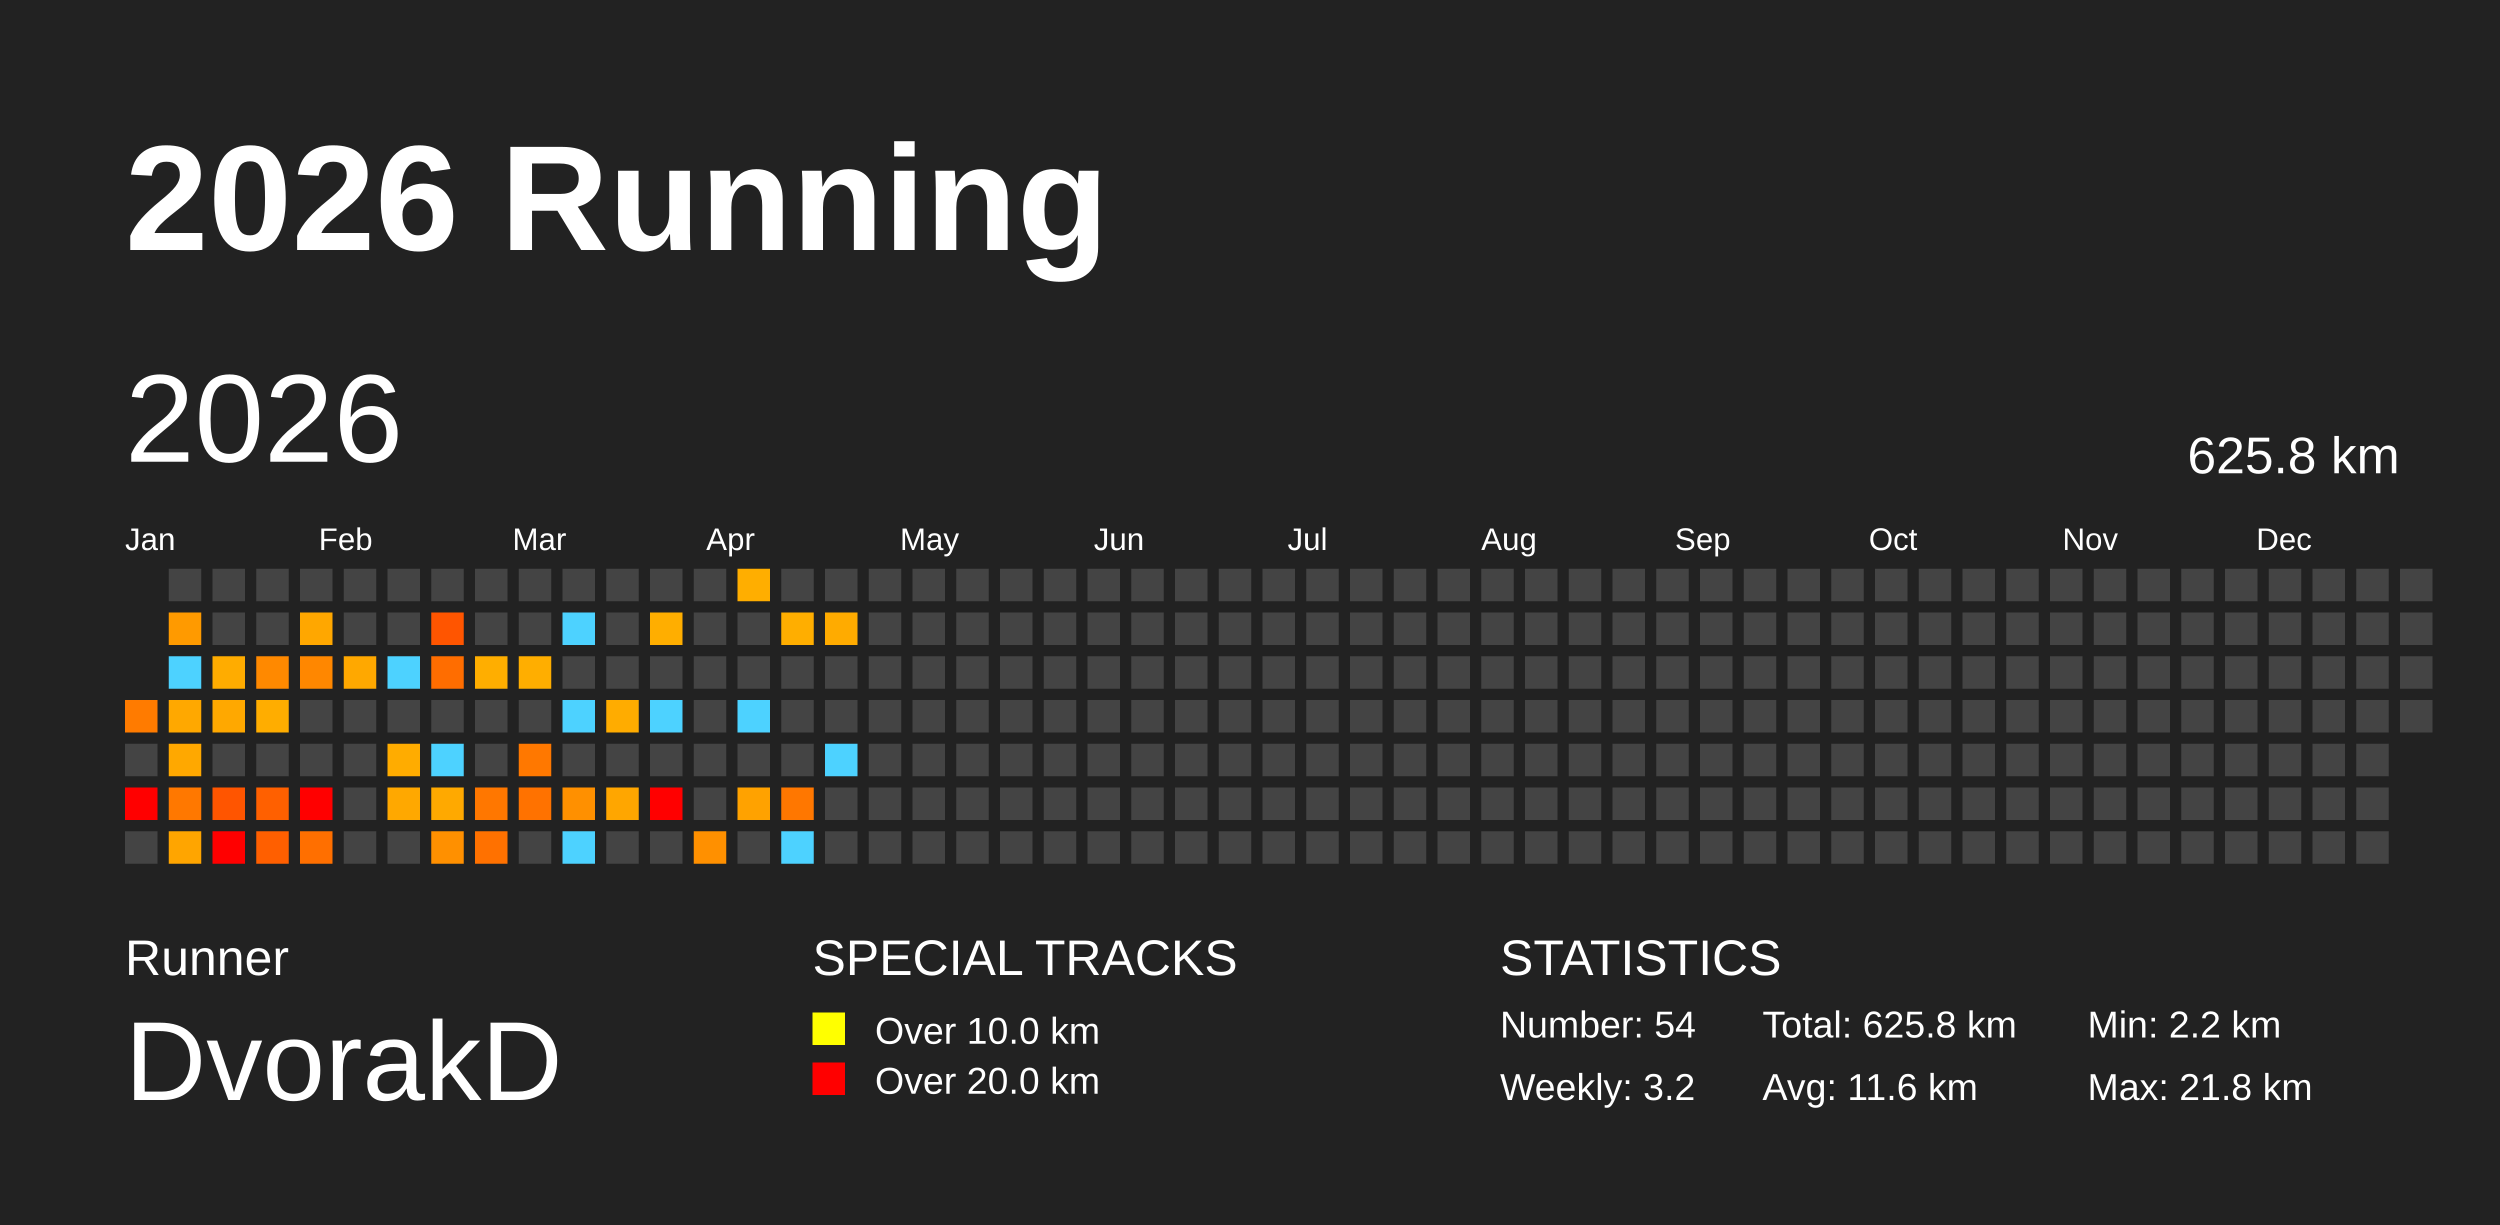
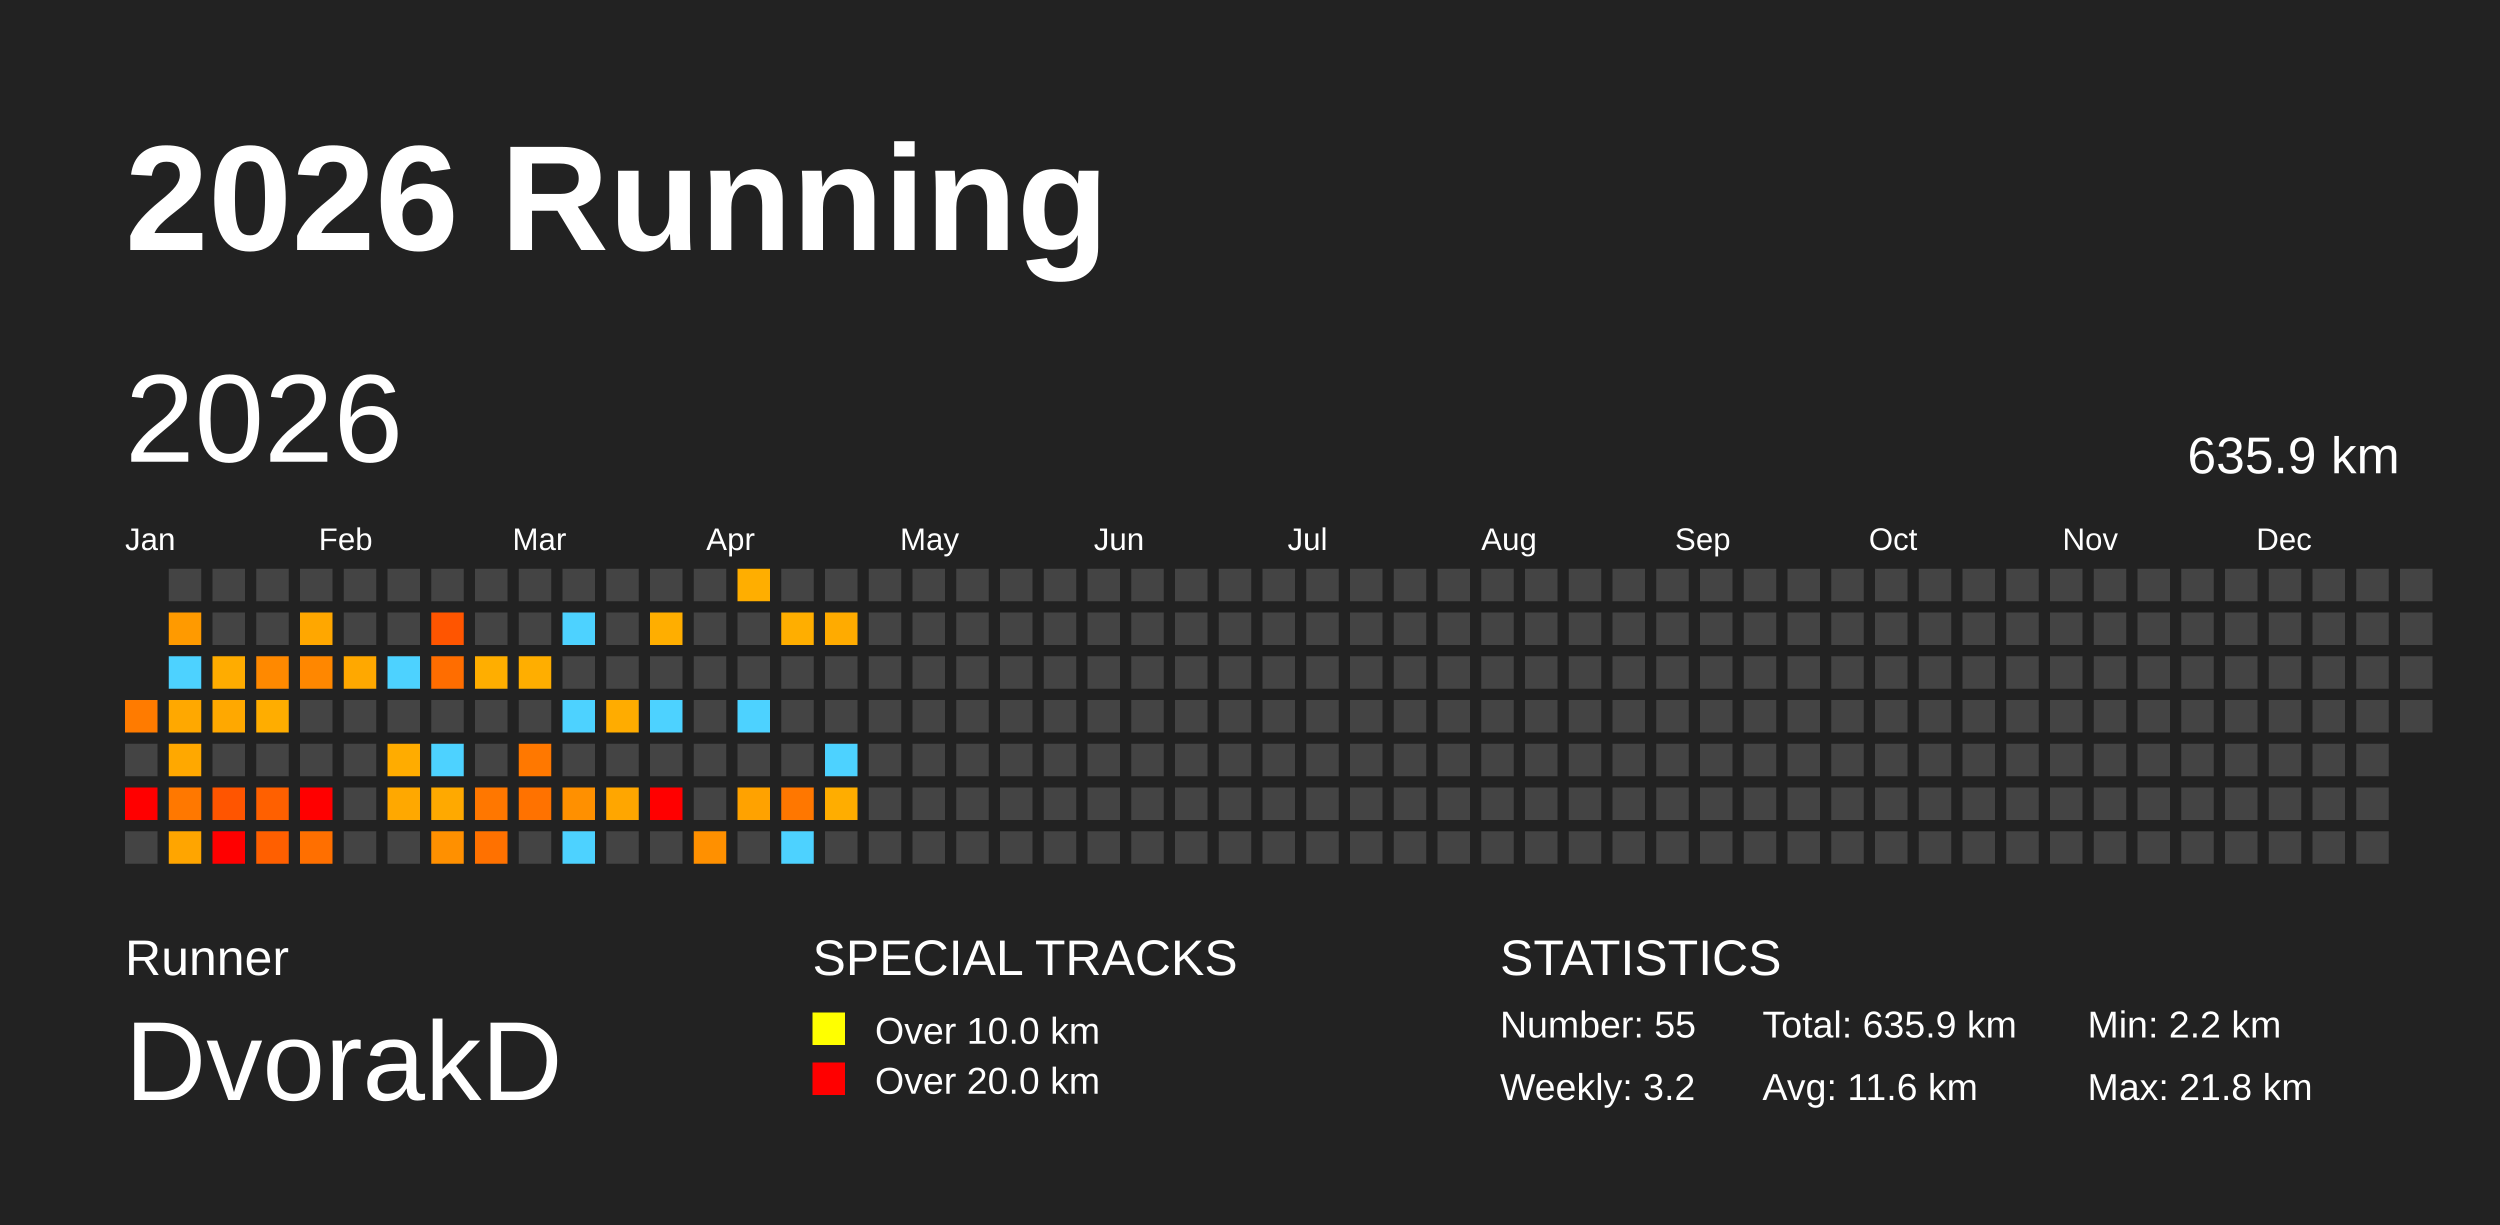
<svg xmlns="http://www.w3.org/2000/svg" baseProfile="full" height="98mm" version="1.1" viewBox="0,0,200,98" width="200mm">
  <defs />
  <rect fill="#222222" height="98" width="200" x="0" y="0" />
  <text fill="#FFFFFF" style="font-size:12px; font-family:Arial; font-weight:bold;" x="10" y="20">2026 Running</text>
  <text fill="#FFFFFF" style="font-size:4px; font-family:Arial" x="10" y="78">Runner</text>
  <text fill="#FFFFFF" style="font-size:9px; font-family:Arial" x="10" y="88">DvorakD</text>
  <text fill="#FFFFFF" style="font-size:4px; font-family:Arial" x="65" y="78">SPECIAL TRACKS</text>
  <rect fill="yellow" height="2.6" width="2.6" x="65" y="81" />
  <text fill="#FFFFFF" style="font-size:3px; font-family:Arial" x="70" y="83.5">Over 10.0 km</text>
  <rect fill="red" height="2.6" width="2.6" x="65" y="85" />
  <text fill="#FFFFFF" style="font-size:3px; font-family:Arial" x="70" y="87.5">Over 20.0 km</text>
  <text fill="#FFFFFF" style="font-size:4px; font-family:Arial" x="120" y="78">STATISTICS</text>
-   <text fill="#FFFFFF" style="font-size:3px; font-family:Arial" x="120" y="83">Number: 54</text>
+   <text fill="#FFFFFF" style="font-size:3px; font-family:Arial" x="120" y="83">Number: 55</text>
  <text fill="#FFFFFF" style="font-size:3px; font-family:Arial" x="120" y="88">Weekly: 3.2</text>
-   <text fill="#FFFFFF" style="font-size:3px; font-family:Arial" x="141" y="83">Total: 625.8 km</text>
+   <text fill="#FFFFFF" style="font-size:3px; font-family:Arial" x="141" y="83">Total: 635.9 km</text>
  <text fill="#FFFFFF" style="font-size:3px; font-family:Arial" x="141" y="88">Avg: 11.6 km</text>
  <text fill="#FFFFFF" style="font-size:3px; font-family:Arial" x="167" y="83">Min: 2.2 km</text>
  <text fill="#FFFFFF" style="font-size:3px; font-family:Arial" x="167" y="88">Max: 21.8 km</text>
  <text dominant-baseline="hanging" fill="#FFFFFF" style="font-size:10.0px; font-family:Arial;" x="10" y="30">2026</text>
-   <text dominant-baseline="hanging" fill="#FFFFFF" style="font-size:4.125px; font-family:Arial;" x="175" y="35">625.8 km</text>
+   <text dominant-baseline="hanging" fill="#FFFFFF" style="font-size:4.125px; font-family:Arial;" x="175" y="35">635.9 km</text>
  <text fill="#FFFFFF" style="font-size:2.5px; font-family:Arial" x="10.0" y="44">Jan</text>
  <text fill="#FFFFFF" style="font-size:2.5px; font-family:Arial" x="25.5" y="44">Feb</text>
  <text fill="#FFFFFF" style="font-size:2.5px; font-family:Arial" x="41.0" y="44">Mar</text>
  <text fill="#FFFFFF" style="font-size:2.5px; font-family:Arial" x="56.5" y="44">Apr</text>
  <text fill="#FFFFFF" style="font-size:2.5px; font-family:Arial" x="72.0" y="44">May</text>
  <text fill="#FFFFFF" style="font-size:2.5px; font-family:Arial" x="87.5" y="44">Jun</text>
  <text fill="#FFFFFF" style="font-size:2.5px; font-family:Arial" x="103.0" y="44">Jul</text>
  <text fill="#FFFFFF" style="font-size:2.5px; font-family:Arial" x="118.5" y="44">Aug</text>
  <text fill="#FFFFFF" style="font-size:2.5px; font-family:Arial" x="134.0" y="44">Sep</text>
  <text fill="#FFFFFF" style="font-size:2.5px; font-family:Arial" x="149.5" y="44">Oct</text>
  <text fill="#FFFFFF" style="font-size:2.5px; font-family:Arial" x="165.0" y="44">Nov</text>
  <text fill="#FFFFFF" style="font-size:2.5px; font-family:Arial" x="180.5" y="44">Dec</text>
  <rect fill="#ff7b00" height="2.6" width="2.6" x="10.0" y="56.0" />
  <rect fill="#444444" height="2.6" width="2.6" x="10.0" y="59.5" />
  <rect fill="red" height="2.6" width="2.6" x="10.0" y="63.0" />
  <rect fill="#444444" height="2.6" width="2.6" x="10.0" y="66.5" />
  <rect fill="#444444" height="2.6" width="2.6" x="13.5" y="45.5" />
  <rect fill="#ff9a00" height="2.6" width="2.6" x="13.5" y="49.0" />
  <rect fill="#4dd2ff" height="2.6" width="2.6" x="13.5" y="52.5" />
  <rect fill="#ffa800" height="2.6" width="2.6" x="13.5" y="56.0" />
  <rect fill="#ffa800" height="2.6" width="2.6" x="13.5" y="59.5" />
  <rect fill="#ff7800" height="2.6" width="2.6" x="13.5" y="63.0" />
  <rect fill="#ffa500" height="2.6" width="2.6" x="13.5" y="66.5" />
  <rect fill="#444444" height="2.6" width="2.6" x="17.0" y="45.5" />
  <rect fill="#444444" height="2.6" width="2.6" x="17.0" y="49.0" />
  <rect fill="#ffac00" height="2.6" width="2.6" x="17.0" y="52.5" />
  <rect fill="#ffa800" height="2.6" width="2.6" x="17.0" y="56.0" />
  <rect fill="#444444" height="2.6" width="2.6" x="17.0" y="59.5" />
  <rect fill="#ff5500" height="2.6" width="2.6" x="17.0" y="63.0" />
  <rect fill="red" height="2.6" width="2.6" x="17.0" y="66.5" />
  <rect fill="#444444" height="2.6" width="2.6" x="20.5" y="45.5" />
  <rect fill="#444444" height="2.6" width="2.6" x="20.5" y="49.0" />
  <rect fill="#ff8900" height="2.6" width="2.6" x="20.5" y="52.5" />
  <rect fill="#ffad00" height="2.6" width="2.6" x="20.5" y="56.0" />
  <rect fill="#444444" height="2.6" width="2.6" x="20.5" y="59.5" />
  <rect fill="#ff6000" height="2.6" width="2.6" x="20.5" y="63.0" />
  <rect fill="#ff5f00" height="2.6" width="2.6" x="20.5" y="66.5" />
  <rect fill="#444444" height="2.6" width="2.6" x="24.0" y="45.5" />
  <rect fill="#ffa700" height="2.6" width="2.6" x="24.0" y="49.0" />
  <rect fill="#ff8700" height="2.6" width="2.6" x="24.0" y="52.5" />
  <rect fill="#444444" height="2.6" width="2.6" x="24.0" y="56.0" />
  <rect fill="#444444" height="2.6" width="2.6" x="24.0" y="59.5" />
  <rect fill="red" height="2.6" width="2.6" x="24.0" y="63.0" />
  <rect fill="#ff6f00" height="2.6" width="2.6" x="24.0" y="66.5" />
  <rect fill="#444444" height="2.6" width="2.6" x="27.5" y="45.5" />
  <rect fill="#444444" height="2.6" width="2.6" x="27.5" y="49.0" />
  <rect fill="#ffa800" height="2.6" width="2.6" x="27.5" y="52.5" />
  <rect fill="#444444" height="2.6" width="2.6" x="27.5" y="56.0" />
  <rect fill="#444444" height="2.6" width="2.6" x="27.5" y="59.5" />
  <rect fill="#444444" height="2.6" width="2.6" x="27.5" y="63.0" />
  <rect fill="#444444" height="2.6" width="2.6" x="27.5" y="66.5" />
  <rect fill="#444444" height="2.6" width="2.6" x="31.0" y="45.5" />
  <rect fill="#444444" height="2.6" width="2.6" x="31.0" y="49.0" />
  <rect fill="#4dd2ff" height="2.6" width="2.6" x="31.0" y="52.5" />
  <rect fill="#444444" height="2.6" width="2.6" x="31.0" y="56.0" />
  <rect fill="#ffac00" height="2.6" width="2.6" x="31.0" y="59.5" />
  <rect fill="#ffa800" height="2.6" width="2.6" x="31.0" y="63.0" />
  <rect fill="#444444" height="2.6" width="2.6" x="31.0" y="66.5" />
  <rect fill="#444444" height="2.6" width="2.6" x="34.5" y="45.5" />
  <rect fill="#ff5500" height="2.6" width="2.6" x="34.5" y="49.0" />
  <rect fill="#ff6d00" height="2.6" width="2.6" x="34.5" y="52.5" />
  <rect fill="#444444" height="2.6" width="2.6" x="34.5" y="56.0" />
  <rect fill="#4dd2ff" height="2.6" width="2.6" x="34.5" y="59.5" />
  <rect fill="#ffa900" height="2.6" width="2.6" x="34.5" y="63.0" />
  <rect fill="#ff9000" height="2.6" width="2.6" x="34.5" y="66.5" />
  <rect fill="#444444" height="2.6" width="2.6" x="38.0" y="45.5" />
  <rect fill="#444444" height="2.6" width="2.6" x="38.0" y="49.0" />
  <rect fill="#ffae00" height="2.6" width="2.6" x="38.0" y="52.5" />
  <rect fill="#444444" height="2.6" width="2.6" x="38.0" y="56.0" />
  <rect fill="#444444" height="2.6" width="2.6" x="38.0" y="59.5" />
  <rect fill="#ff7700" height="2.6" width="2.6" x="38.0" y="63.0" />
  <rect fill="#ff7100" height="2.6" width="2.6" x="38.0" y="66.5" />
  <rect fill="#444444" height="2.6" width="2.6" x="41.5" y="45.5" />
  <rect fill="#444444" height="2.6" width="2.6" x="41.5" y="49.0" />
  <rect fill="#ffae00" height="2.6" width="2.6" x="41.5" y="52.5" />
  <rect fill="#444444" height="2.6" width="2.6" x="41.5" y="56.0" />
  <rect fill="#ff7800" height="2.6" width="2.6" x="41.5" y="59.5" />
  <rect fill="#ff7200" height="2.6" width="2.6" x="41.5" y="63.0" />
  <rect fill="#444444" height="2.6" width="2.6" x="41.5" y="66.5" />
  <rect fill="#444444" height="2.6" width="2.6" x="45.0" y="45.5" />
  <rect fill="#4dd2ff" height="2.6" width="2.6" x="45.0" y="49.0" />
  <rect fill="#444444" height="2.6" width="2.6" x="45.0" y="52.5" />
  <rect fill="#4dd2ff" height="2.6" width="2.6" x="45.0" y="56.0" />
  <rect fill="#444444" height="2.6" width="2.6" x="45.0" y="59.5" />
  <rect fill="#ff9000" height="2.6" width="2.6" x="45.0" y="63.0" />
  <rect fill="#4dd2ff" height="2.6" width="2.6" x="45.0" y="66.5" />
  <rect fill="#444444" height="2.6" width="2.6" x="48.5" y="45.5" />
  <rect fill="#444444" height="2.6" width="2.6" x="48.5" y="49.0" />
  <rect fill="#444444" height="2.6" width="2.6" x="48.5" y="52.5" />
  <rect fill="#ffac00" height="2.6" width="2.6" x="48.5" y="56.0" />
  <rect fill="#444444" height="2.6" width="2.6" x="48.5" y="59.5" />
  <rect fill="#ffa600" height="2.6" width="2.6" x="48.5" y="63.0" />
  <rect fill="#444444" height="2.6" width="2.6" x="48.5" y="66.5" />
  <rect fill="#444444" height="2.6" width="2.6" x="52.0" y="45.5" />
  <rect fill="#ffae00" height="2.6" width="2.6" x="52.0" y="49.0" />
  <rect fill="#444444" height="2.6" width="2.6" x="52.0" y="52.5" />
  <rect fill="#4dd2ff" height="2.6" width="2.6" x="52.0" y="56.0" />
  <rect fill="#444444" height="2.6" width="2.6" x="52.0" y="59.5" />
  <rect fill="red" height="2.6" width="2.6" x="52.0" y="63.0" />
  <rect fill="#444444" height="2.6" width="2.6" x="52.0" y="66.5" />
  <rect fill="#444444" height="2.6" width="2.6" x="55.5" y="45.5" />
  <rect fill="#444444" height="2.6" width="2.6" x="55.5" y="49.0" />
  <rect fill="#444444" height="2.6" width="2.6" x="55.5" y="52.5" />
  <rect fill="#444444" height="2.6" width="2.6" x="55.5" y="56.0" />
  <rect fill="#444444" height="2.6" width="2.6" x="55.5" y="59.5" />
  <rect fill="#444444" height="2.6" width="2.6" x="55.5" y="63.0" />
  <rect fill="#ff9000" height="2.6" width="2.6" x="55.5" y="66.5" />
  <rect fill="#ffae00" height="2.6" width="2.6" x="59.0" y="45.5" />
  <rect fill="#444444" height="2.6" width="2.6" x="59.0" y="49.0" />
  <rect fill="#444444" height="2.6" width="2.6" x="59.0" y="52.5" />
  <rect fill="#4dd2ff" height="2.6" width="2.6" x="59.0" y="56.0" />
  <rect fill="#444444" height="2.6" width="2.6" x="59.0" y="59.5" />
  <rect fill="#ffa200" height="2.6" width="2.6" x="59.0" y="63.0" />
  <rect fill="#444444" height="2.6" width="2.6" x="59.0" y="66.5" />
  <rect fill="#444444" height="2.6" width="2.6" x="62.5" y="45.5" />
  <rect fill="#ffae00" height="2.6" width="2.6" x="62.5" y="49.0" />
  <rect fill="#444444" height="2.6" width="2.6" x="62.5" y="52.5" />
  <rect fill="#444444" height="2.6" width="2.6" x="62.5" y="56.0" />
  <rect fill="#444444" height="2.6" width="2.6" x="62.5" y="59.5" />
  <rect fill="#ff7700" height="2.6" width="2.6" x="62.5" y="63.0" />
  <rect fill="#4dd2ff" height="2.6" width="2.6" x="62.5" y="66.5" />
  <rect fill="#444444" height="2.6" width="2.6" x="66.0" y="45.5" />
  <rect fill="#ffab00" height="2.6" width="2.6" x="66.0" y="49.0" />
  <rect fill="#444444" height="2.6" width="2.6" x="66.0" y="52.5" />
  <rect fill="#444444" height="2.6" width="2.6" x="66.0" y="56.0" />
  <rect fill="#4dd2ff" height="2.6" width="2.6" x="66.0" y="59.5" />
-   <rect fill="#444444" height="2.6" width="2.6" x="66.0" y="63.0" />
+   <rect fill="#ffad00" height="2.6" width="2.6" x="66.0" y="63.0" />
  <rect fill="#444444" height="2.6" width="2.6" x="66.0" y="66.5" />
  <rect fill="#444444" height="2.6" width="2.6" x="69.5" y="45.5" />
  <rect fill="#444444" height="2.6" width="2.6" x="69.5" y="49.0" />
  <rect fill="#444444" height="2.6" width="2.6" x="69.5" y="52.5" />
  <rect fill="#444444" height="2.6" width="2.6" x="69.5" y="56.0" />
  <rect fill="#444444" height="2.6" width="2.6" x="69.5" y="59.5" />
  <rect fill="#444444" height="2.6" width="2.6" x="69.5" y="63.0" />
  <rect fill="#444444" height="2.6" width="2.6" x="69.5" y="66.5" />
  <rect fill="#444444" height="2.6" width="2.6" x="73.0" y="45.5" />
  <rect fill="#444444" height="2.6" width="2.6" x="73.0" y="49.0" />
  <rect fill="#444444" height="2.6" width="2.6" x="73.0" y="52.5" />
  <rect fill="#444444" height="2.6" width="2.6" x="73.0" y="56.0" />
  <rect fill="#444444" height="2.6" width="2.6" x="73.0" y="59.5" />
  <rect fill="#444444" height="2.6" width="2.6" x="73.0" y="63.0" />
  <rect fill="#444444" height="2.6" width="2.6" x="73.0" y="66.5" />
  <rect fill="#444444" height="2.6" width="2.6" x="76.5" y="45.5" />
  <rect fill="#444444" height="2.6" width="2.6" x="76.5" y="49.0" />
  <rect fill="#444444" height="2.6" width="2.6" x="76.5" y="52.5" />
  <rect fill="#444444" height="2.6" width="2.6" x="76.5" y="56.0" />
  <rect fill="#444444" height="2.6" width="2.6" x="76.5" y="59.5" />
  <rect fill="#444444" height="2.6" width="2.6" x="76.5" y="63.0" />
  <rect fill="#444444" height="2.6" width="2.6" x="76.5" y="66.5" />
  <rect fill="#444444" height="2.6" width="2.6" x="80.0" y="45.5" />
  <rect fill="#444444" height="2.6" width="2.6" x="80.0" y="49.0" />
  <rect fill="#444444" height="2.6" width="2.6" x="80.0" y="52.5" />
  <rect fill="#444444" height="2.6" width="2.6" x="80.0" y="56.0" />
  <rect fill="#444444" height="2.6" width="2.6" x="80.0" y="59.5" />
  <rect fill="#444444" height="2.6" width="2.6" x="80.0" y="63.0" />
  <rect fill="#444444" height="2.6" width="2.6" x="80.0" y="66.5" />
  <rect fill="#444444" height="2.6" width="2.6" x="83.5" y="45.5" />
  <rect fill="#444444" height="2.6" width="2.6" x="83.5" y="49.0" />
  <rect fill="#444444" height="2.6" width="2.6" x="83.5" y="52.5" />
  <rect fill="#444444" height="2.6" width="2.6" x="83.5" y="56.0" />
  <rect fill="#444444" height="2.6" width="2.6" x="83.5" y="59.5" />
  <rect fill="#444444" height="2.6" width="2.6" x="83.5" y="63.0" />
  <rect fill="#444444" height="2.6" width="2.6" x="83.5" y="66.5" />
  <rect fill="#444444" height="2.6" width="2.6" x="87.0" y="45.5" />
  <rect fill="#444444" height="2.6" width="2.6" x="87.0" y="49.0" />
  <rect fill="#444444" height="2.6" width="2.6" x="87.0" y="52.5" />
  <rect fill="#444444" height="2.6" width="2.6" x="87.0" y="56.0" />
  <rect fill="#444444" height="2.6" width="2.6" x="87.0" y="59.5" />
  <rect fill="#444444" height="2.6" width="2.6" x="87.0" y="63.0" />
  <rect fill="#444444" height="2.6" width="2.6" x="87.0" y="66.5" />
  <rect fill="#444444" height="2.6" width="2.6" x="90.5" y="45.5" />
  <rect fill="#444444" height="2.6" width="2.6" x="90.5" y="49.0" />
  <rect fill="#444444" height="2.6" width="2.6" x="90.5" y="52.5" />
  <rect fill="#444444" height="2.6" width="2.6" x="90.5" y="56.0" />
  <rect fill="#444444" height="2.6" width="2.6" x="90.5" y="59.5" />
  <rect fill="#444444" height="2.6" width="2.6" x="90.5" y="63.0" />
  <rect fill="#444444" height="2.6" width="2.6" x="90.5" y="66.5" />
  <rect fill="#444444" height="2.6" width="2.6" x="94.0" y="45.5" />
  <rect fill="#444444" height="2.6" width="2.6" x="94.0" y="49.0" />
  <rect fill="#444444" height="2.6" width="2.6" x="94.0" y="52.5" />
  <rect fill="#444444" height="2.6" width="2.6" x="94.0" y="56.0" />
  <rect fill="#444444" height="2.6" width="2.6" x="94.0" y="59.5" />
  <rect fill="#444444" height="2.6" width="2.6" x="94.0" y="63.0" />
  <rect fill="#444444" height="2.6" width="2.6" x="94.0" y="66.5" />
  <rect fill="#444444" height="2.6" width="2.6" x="97.5" y="45.5" />
  <rect fill="#444444" height="2.6" width="2.6" x="97.5" y="49.0" />
  <rect fill="#444444" height="2.6" width="2.6" x="97.5" y="52.5" />
  <rect fill="#444444" height="2.6" width="2.6" x="97.5" y="56.0" />
  <rect fill="#444444" height="2.6" width="2.6" x="97.5" y="59.5" />
  <rect fill="#444444" height="2.6" width="2.6" x="97.5" y="63.0" />
  <rect fill="#444444" height="2.6" width="2.6" x="97.5" y="66.5" />
  <rect fill="#444444" height="2.6" width="2.6" x="101.0" y="45.5" />
  <rect fill="#444444" height="2.6" width="2.6" x="101.0" y="49.0" />
  <rect fill="#444444" height="2.6" width="2.6" x="101.0" y="52.5" />
  <rect fill="#444444" height="2.6" width="2.6" x="101.0" y="56.0" />
  <rect fill="#444444" height="2.6" width="2.6" x="101.0" y="59.5" />
  <rect fill="#444444" height="2.6" width="2.6" x="101.0" y="63.0" />
  <rect fill="#444444" height="2.6" width="2.6" x="101.0" y="66.5" />
  <rect fill="#444444" height="2.6" width="2.6" x="104.5" y="45.5" />
  <rect fill="#444444" height="2.6" width="2.6" x="104.5" y="49.0" />
  <rect fill="#444444" height="2.6" width="2.6" x="104.5" y="52.5" />
  <rect fill="#444444" height="2.6" width="2.6" x="104.5" y="56.0" />
  <rect fill="#444444" height="2.6" width="2.6" x="104.5" y="59.5" />
  <rect fill="#444444" height="2.6" width="2.6" x="104.5" y="63.0" />
  <rect fill="#444444" height="2.6" width="2.6" x="104.5" y="66.5" />
  <rect fill="#444444" height="2.6" width="2.6" x="108.0" y="45.5" />
  <rect fill="#444444" height="2.6" width="2.6" x="108.0" y="49.0" />
  <rect fill="#444444" height="2.6" width="2.6" x="108.0" y="52.5" />
  <rect fill="#444444" height="2.6" width="2.6" x="108.0" y="56.0" />
  <rect fill="#444444" height="2.6" width="2.6" x="108.0" y="59.5" />
  <rect fill="#444444" height="2.6" width="2.6" x="108.0" y="63.0" />
  <rect fill="#444444" height="2.6" width="2.6" x="108.0" y="66.5" />
  <rect fill="#444444" height="2.6" width="2.6" x="111.5" y="45.5" />
  <rect fill="#444444" height="2.6" width="2.6" x="111.5" y="49.0" />
  <rect fill="#444444" height="2.6" width="2.6" x="111.5" y="52.5" />
  <rect fill="#444444" height="2.6" width="2.6" x="111.5" y="56.0" />
  <rect fill="#444444" height="2.6" width="2.6" x="111.5" y="59.5" />
  <rect fill="#444444" height="2.6" width="2.6" x="111.5" y="63.0" />
  <rect fill="#444444" height="2.6" width="2.6" x="111.5" y="66.5" />
  <rect fill="#444444" height="2.6" width="2.6" x="115.0" y="45.5" />
  <rect fill="#444444" height="2.6" width="2.6" x="115.0" y="49.0" />
  <rect fill="#444444" height="2.6" width="2.6" x="115.0" y="52.5" />
  <rect fill="#444444" height="2.6" width="2.6" x="115.0" y="56.0" />
  <rect fill="#444444" height="2.6" width="2.6" x="115.0" y="59.5" />
  <rect fill="#444444" height="2.6" width="2.6" x="115.0" y="63.0" />
  <rect fill="#444444" height="2.6" width="2.6" x="115.0" y="66.5" />
  <rect fill="#444444" height="2.6" width="2.6" x="118.5" y="45.5" />
  <rect fill="#444444" height="2.6" width="2.6" x="118.5" y="49.0" />
  <rect fill="#444444" height="2.6" width="2.6" x="118.5" y="52.5" />
  <rect fill="#444444" height="2.6" width="2.6" x="118.5" y="56.0" />
  <rect fill="#444444" height="2.6" width="2.6" x="118.5" y="59.5" />
  <rect fill="#444444" height="2.6" width="2.6" x="118.5" y="63.0" />
  <rect fill="#444444" height="2.6" width="2.6" x="118.5" y="66.5" />
  <rect fill="#444444" height="2.6" width="2.6" x="122.0" y="45.5" />
  <rect fill="#444444" height="2.6" width="2.6" x="122.0" y="49.0" />
  <rect fill="#444444" height="2.6" width="2.6" x="122.0" y="52.5" />
  <rect fill="#444444" height="2.6" width="2.6" x="122.0" y="56.0" />
  <rect fill="#444444" height="2.6" width="2.6" x="122.0" y="59.5" />
  <rect fill="#444444" height="2.6" width="2.6" x="122.0" y="63.0" />
  <rect fill="#444444" height="2.6" width="2.6" x="122.0" y="66.5" />
  <rect fill="#444444" height="2.6" width="2.6" x="125.5" y="45.5" />
  <rect fill="#444444" height="2.6" width="2.6" x="125.5" y="49.0" />
  <rect fill="#444444" height="2.6" width="2.6" x="125.5" y="52.5" />
  <rect fill="#444444" height="2.6" width="2.6" x="125.5" y="56.0" />
  <rect fill="#444444" height="2.6" width="2.6" x="125.5" y="59.5" />
  <rect fill="#444444" height="2.6" width="2.6" x="125.5" y="63.0" />
  <rect fill="#444444" height="2.6" width="2.6" x="125.5" y="66.5" />
  <rect fill="#444444" height="2.6" width="2.6" x="129.0" y="45.5" />
  <rect fill="#444444" height="2.6" width="2.6" x="129.0" y="49.0" />
  <rect fill="#444444" height="2.6" width="2.6" x="129.0" y="52.5" />
  <rect fill="#444444" height="2.6" width="2.6" x="129.0" y="56.0" />
  <rect fill="#444444" height="2.6" width="2.6" x="129.0" y="59.5" />
  <rect fill="#444444" height="2.6" width="2.6" x="129.0" y="63.0" />
  <rect fill="#444444" height="2.6" width="2.6" x="129.0" y="66.5" />
  <rect fill="#444444" height="2.6" width="2.6" x="132.5" y="45.5" />
  <rect fill="#444444" height="2.6" width="2.6" x="132.5" y="49.0" />
  <rect fill="#444444" height="2.6" width="2.6" x="132.5" y="52.5" />
  <rect fill="#444444" height="2.6" width="2.6" x="132.5" y="56.0" />
  <rect fill="#444444" height="2.6" width="2.6" x="132.5" y="59.5" />
  <rect fill="#444444" height="2.6" width="2.6" x="132.5" y="63.0" />
  <rect fill="#444444" height="2.6" width="2.6" x="132.5" y="66.5" />
  <rect fill="#444444" height="2.6" width="2.6" x="136.0" y="45.5" />
  <rect fill="#444444" height="2.6" width="2.6" x="136.0" y="49.0" />
  <rect fill="#444444" height="2.6" width="2.6" x="136.0" y="52.5" />
  <rect fill="#444444" height="2.6" width="2.6" x="136.0" y="56.0" />
  <rect fill="#444444" height="2.6" width="2.6" x="136.0" y="59.5" />
  <rect fill="#444444" height="2.6" width="2.6" x="136.0" y="63.0" />
  <rect fill="#444444" height="2.6" width="2.6" x="136.0" y="66.5" />
  <rect fill="#444444" height="2.6" width="2.6" x="139.5" y="45.5" />
  <rect fill="#444444" height="2.6" width="2.6" x="139.5" y="49.0" />
  <rect fill="#444444" height="2.6" width="2.6" x="139.5" y="52.5" />
  <rect fill="#444444" height="2.6" width="2.6" x="139.5" y="56.0" />
  <rect fill="#444444" height="2.6" width="2.6" x="139.5" y="59.5" />
  <rect fill="#444444" height="2.6" width="2.6" x="139.5" y="63.0" />
  <rect fill="#444444" height="2.6" width="2.6" x="139.5" y="66.5" />
  <rect fill="#444444" height="2.6" width="2.6" x="143.0" y="45.5" />
  <rect fill="#444444" height="2.6" width="2.6" x="143.0" y="49.0" />
  <rect fill="#444444" height="2.6" width="2.6" x="143.0" y="52.5" />
  <rect fill="#444444" height="2.6" width="2.6" x="143.0" y="56.0" />
  <rect fill="#444444" height="2.6" width="2.6" x="143.0" y="59.5" />
  <rect fill="#444444" height="2.6" width="2.6" x="143.0" y="63.0" />
  <rect fill="#444444" height="2.6" width="2.6" x="143.0" y="66.5" />
  <rect fill="#444444" height="2.6" width="2.6" x="146.5" y="45.5" />
  <rect fill="#444444" height="2.6" width="2.6" x="146.5" y="49.0" />
  <rect fill="#444444" height="2.6" width="2.6" x="146.5" y="52.5" />
  <rect fill="#444444" height="2.6" width="2.6" x="146.5" y="56.0" />
  <rect fill="#444444" height="2.6" width="2.6" x="146.5" y="59.5" />
  <rect fill="#444444" height="2.6" width="2.6" x="146.5" y="63.0" />
  <rect fill="#444444" height="2.6" width="2.6" x="146.5" y="66.5" />
  <rect fill="#444444" height="2.6" width="2.6" x="150.0" y="45.5" />
  <rect fill="#444444" height="2.6" width="2.6" x="150.0" y="49.0" />
  <rect fill="#444444" height="2.6" width="2.6" x="150.0" y="52.5" />
  <rect fill="#444444" height="2.6" width="2.6" x="150.0" y="56.0" />
  <rect fill="#444444" height="2.6" width="2.6" x="150.0" y="59.5" />
  <rect fill="#444444" height="2.6" width="2.6" x="150.0" y="63.0" />
  <rect fill="#444444" height="2.6" width="2.6" x="150.0" y="66.5" />
  <rect fill="#444444" height="2.6" width="2.6" x="153.5" y="45.5" />
  <rect fill="#444444" height="2.6" width="2.6" x="153.5" y="49.0" />
  <rect fill="#444444" height="2.6" width="2.6" x="153.5" y="52.5" />
  <rect fill="#444444" height="2.6" width="2.6" x="153.5" y="56.0" />
  <rect fill="#444444" height="2.6" width="2.6" x="153.5" y="59.5" />
  <rect fill="#444444" height="2.6" width="2.6" x="153.5" y="63.0" />
  <rect fill="#444444" height="2.6" width="2.6" x="153.5" y="66.5" />
  <rect fill="#444444" height="2.6" width="2.6" x="157.0" y="45.5" />
  <rect fill="#444444" height="2.6" width="2.6" x="157.0" y="49.0" />
  <rect fill="#444444" height="2.6" width="2.6" x="157.0" y="52.5" />
  <rect fill="#444444" height="2.6" width="2.6" x="157.0" y="56.0" />
  <rect fill="#444444" height="2.6" width="2.6" x="157.0" y="59.5" />
  <rect fill="#444444" height="2.6" width="2.6" x="157.0" y="63.0" />
  <rect fill="#444444" height="2.6" width="2.6" x="157.0" y="66.5" />
  <rect fill="#444444" height="2.6" width="2.6" x="160.5" y="45.5" />
  <rect fill="#444444" height="2.6" width="2.6" x="160.5" y="49.0" />
  <rect fill="#444444" height="2.6" width="2.6" x="160.5" y="52.5" />
  <rect fill="#444444" height="2.6" width="2.6" x="160.5" y="56.0" />
  <rect fill="#444444" height="2.6" width="2.6" x="160.5" y="59.5" />
  <rect fill="#444444" height="2.6" width="2.6" x="160.5" y="63.0" />
  <rect fill="#444444" height="2.6" width="2.6" x="160.5" y="66.5" />
  <rect fill="#444444" height="2.6" width="2.6" x="164.0" y="45.5" />
  <rect fill="#444444" height="2.6" width="2.6" x="164.0" y="49.0" />
  <rect fill="#444444" height="2.6" width="2.6" x="164.0" y="52.5" />
  <rect fill="#444444" height="2.6" width="2.6" x="164.0" y="56.0" />
  <rect fill="#444444" height="2.6" width="2.6" x="164.0" y="59.5" />
  <rect fill="#444444" height="2.6" width="2.6" x="164.0" y="63.0" />
  <rect fill="#444444" height="2.6" width="2.6" x="164.0" y="66.5" />
  <rect fill="#444444" height="2.6" width="2.6" x="167.5" y="45.5" />
  <rect fill="#444444" height="2.6" width="2.6" x="167.5" y="49.0" />
  <rect fill="#444444" height="2.6" width="2.6" x="167.5" y="52.5" />
  <rect fill="#444444" height="2.6" width="2.6" x="167.5" y="56.0" />
  <rect fill="#444444" height="2.6" width="2.6" x="167.5" y="59.5" />
  <rect fill="#444444" height="2.6" width="2.6" x="167.5" y="63.0" />
  <rect fill="#444444" height="2.6" width="2.6" x="167.5" y="66.5" />
  <rect fill="#444444" height="2.6" width="2.6" x="171.0" y="45.5" />
  <rect fill="#444444" height="2.6" width="2.6" x="171.0" y="49.0" />
  <rect fill="#444444" height="2.6" width="2.6" x="171.0" y="52.5" />
  <rect fill="#444444" height="2.6" width="2.6" x="171.0" y="56.0" />
  <rect fill="#444444" height="2.6" width="2.6" x="171.0" y="59.5" />
  <rect fill="#444444" height="2.6" width="2.6" x="171.0" y="63.0" />
  <rect fill="#444444" height="2.6" width="2.6" x="171.0" y="66.5" />
  <rect fill="#444444" height="2.6" width="2.6" x="174.5" y="45.5" />
  <rect fill="#444444" height="2.6" width="2.6" x="174.5" y="49.0" />
  <rect fill="#444444" height="2.6" width="2.6" x="174.5" y="52.5" />
  <rect fill="#444444" height="2.6" width="2.6" x="174.5" y="56.0" />
  <rect fill="#444444" height="2.6" width="2.6" x="174.5" y="59.5" />
  <rect fill="#444444" height="2.6" width="2.6" x="174.5" y="63.0" />
  <rect fill="#444444" height="2.6" width="2.6" x="174.5" y="66.5" />
  <rect fill="#444444" height="2.6" width="2.6" x="178.0" y="45.5" />
  <rect fill="#444444" height="2.6" width="2.6" x="178.0" y="49.0" />
  <rect fill="#444444" height="2.6" width="2.6" x="178.0" y="52.5" />
  <rect fill="#444444" height="2.6" width="2.6" x="178.0" y="56.0" />
  <rect fill="#444444" height="2.6" width="2.6" x="178.0" y="59.5" />
  <rect fill="#444444" height="2.6" width="2.6" x="178.0" y="63.0" />
  <rect fill="#444444" height="2.6" width="2.6" x="178.0" y="66.5" />
  <rect fill="#444444" height="2.6" width="2.6" x="181.5" y="45.5" />
  <rect fill="#444444" height="2.6" width="2.6" x="181.5" y="49.0" />
  <rect fill="#444444" height="2.6" width="2.6" x="181.5" y="52.5" />
  <rect fill="#444444" height="2.6" width="2.6" x="181.5" y="56.0" />
  <rect fill="#444444" height="2.6" width="2.6" x="181.5" y="59.5" />
  <rect fill="#444444" height="2.6" width="2.6" x="181.5" y="63.0" />
  <rect fill="#444444" height="2.6" width="2.6" x="181.5" y="66.5" />
  <rect fill="#444444" height="2.6" width="2.6" x="185.0" y="45.5" />
  <rect fill="#444444" height="2.6" width="2.6" x="185.0" y="49.0" />
  <rect fill="#444444" height="2.6" width="2.6" x="185.0" y="52.5" />
  <rect fill="#444444" height="2.6" width="2.6" x="185.0" y="56.0" />
  <rect fill="#444444" height="2.6" width="2.6" x="185.0" y="59.5" />
  <rect fill="#444444" height="2.6" width="2.6" x="185.0" y="63.0" />
  <rect fill="#444444" height="2.6" width="2.6" x="185.0" y="66.5" />
  <rect fill="#444444" height="2.6" width="2.6" x="188.5" y="45.5" />
  <rect fill="#444444" height="2.6" width="2.6" x="188.5" y="49.0" />
  <rect fill="#444444" height="2.6" width="2.6" x="188.5" y="52.5" />
  <rect fill="#444444" height="2.6" width="2.6" x="188.5" y="56.0" />
  <rect fill="#444444" height="2.6" width="2.6" x="188.5" y="59.5" />
  <rect fill="#444444" height="2.6" width="2.6" x="188.5" y="63.0" />
  <rect fill="#444444" height="2.6" width="2.6" x="188.5" y="66.5" />
  <rect fill="#444444" height="2.6" width="2.6" x="192.0" y="45.5" />
  <rect fill="#444444" height="2.6" width="2.6" x="192.0" y="49.0" />
  <rect fill="#444444" height="2.6" width="2.6" x="192.0" y="52.5" />
  <rect fill="#444444" height="2.6" width="2.6" x="192.0" y="56.0" />
</svg>
